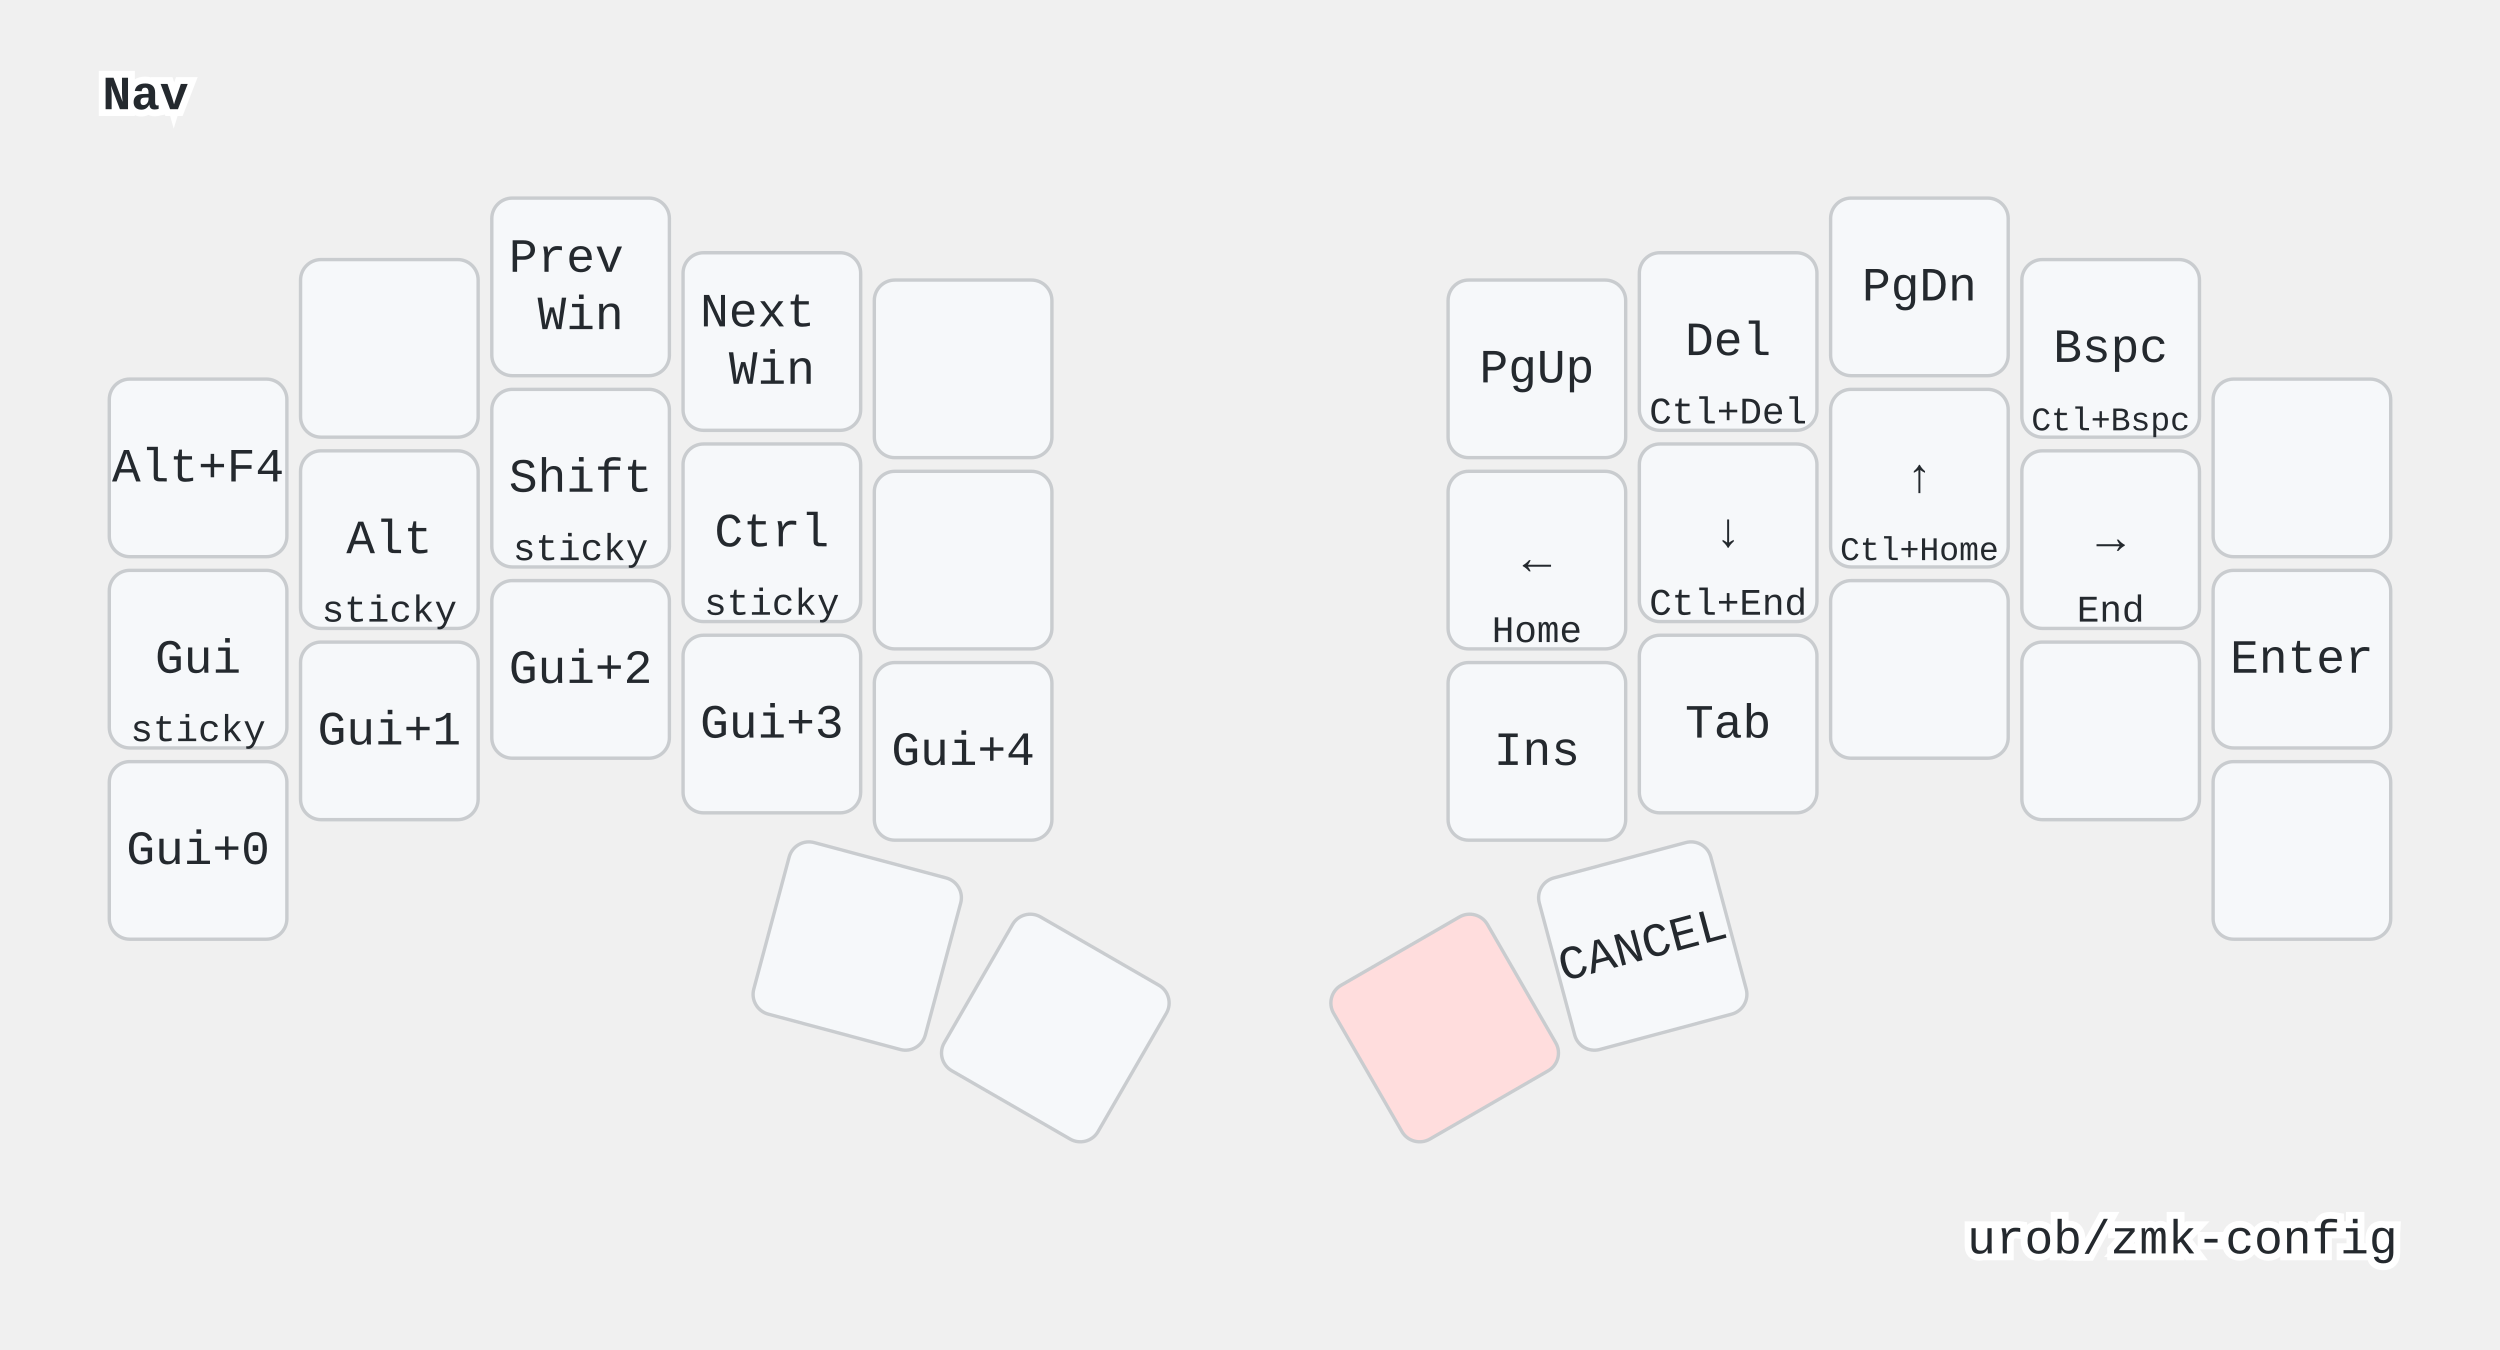
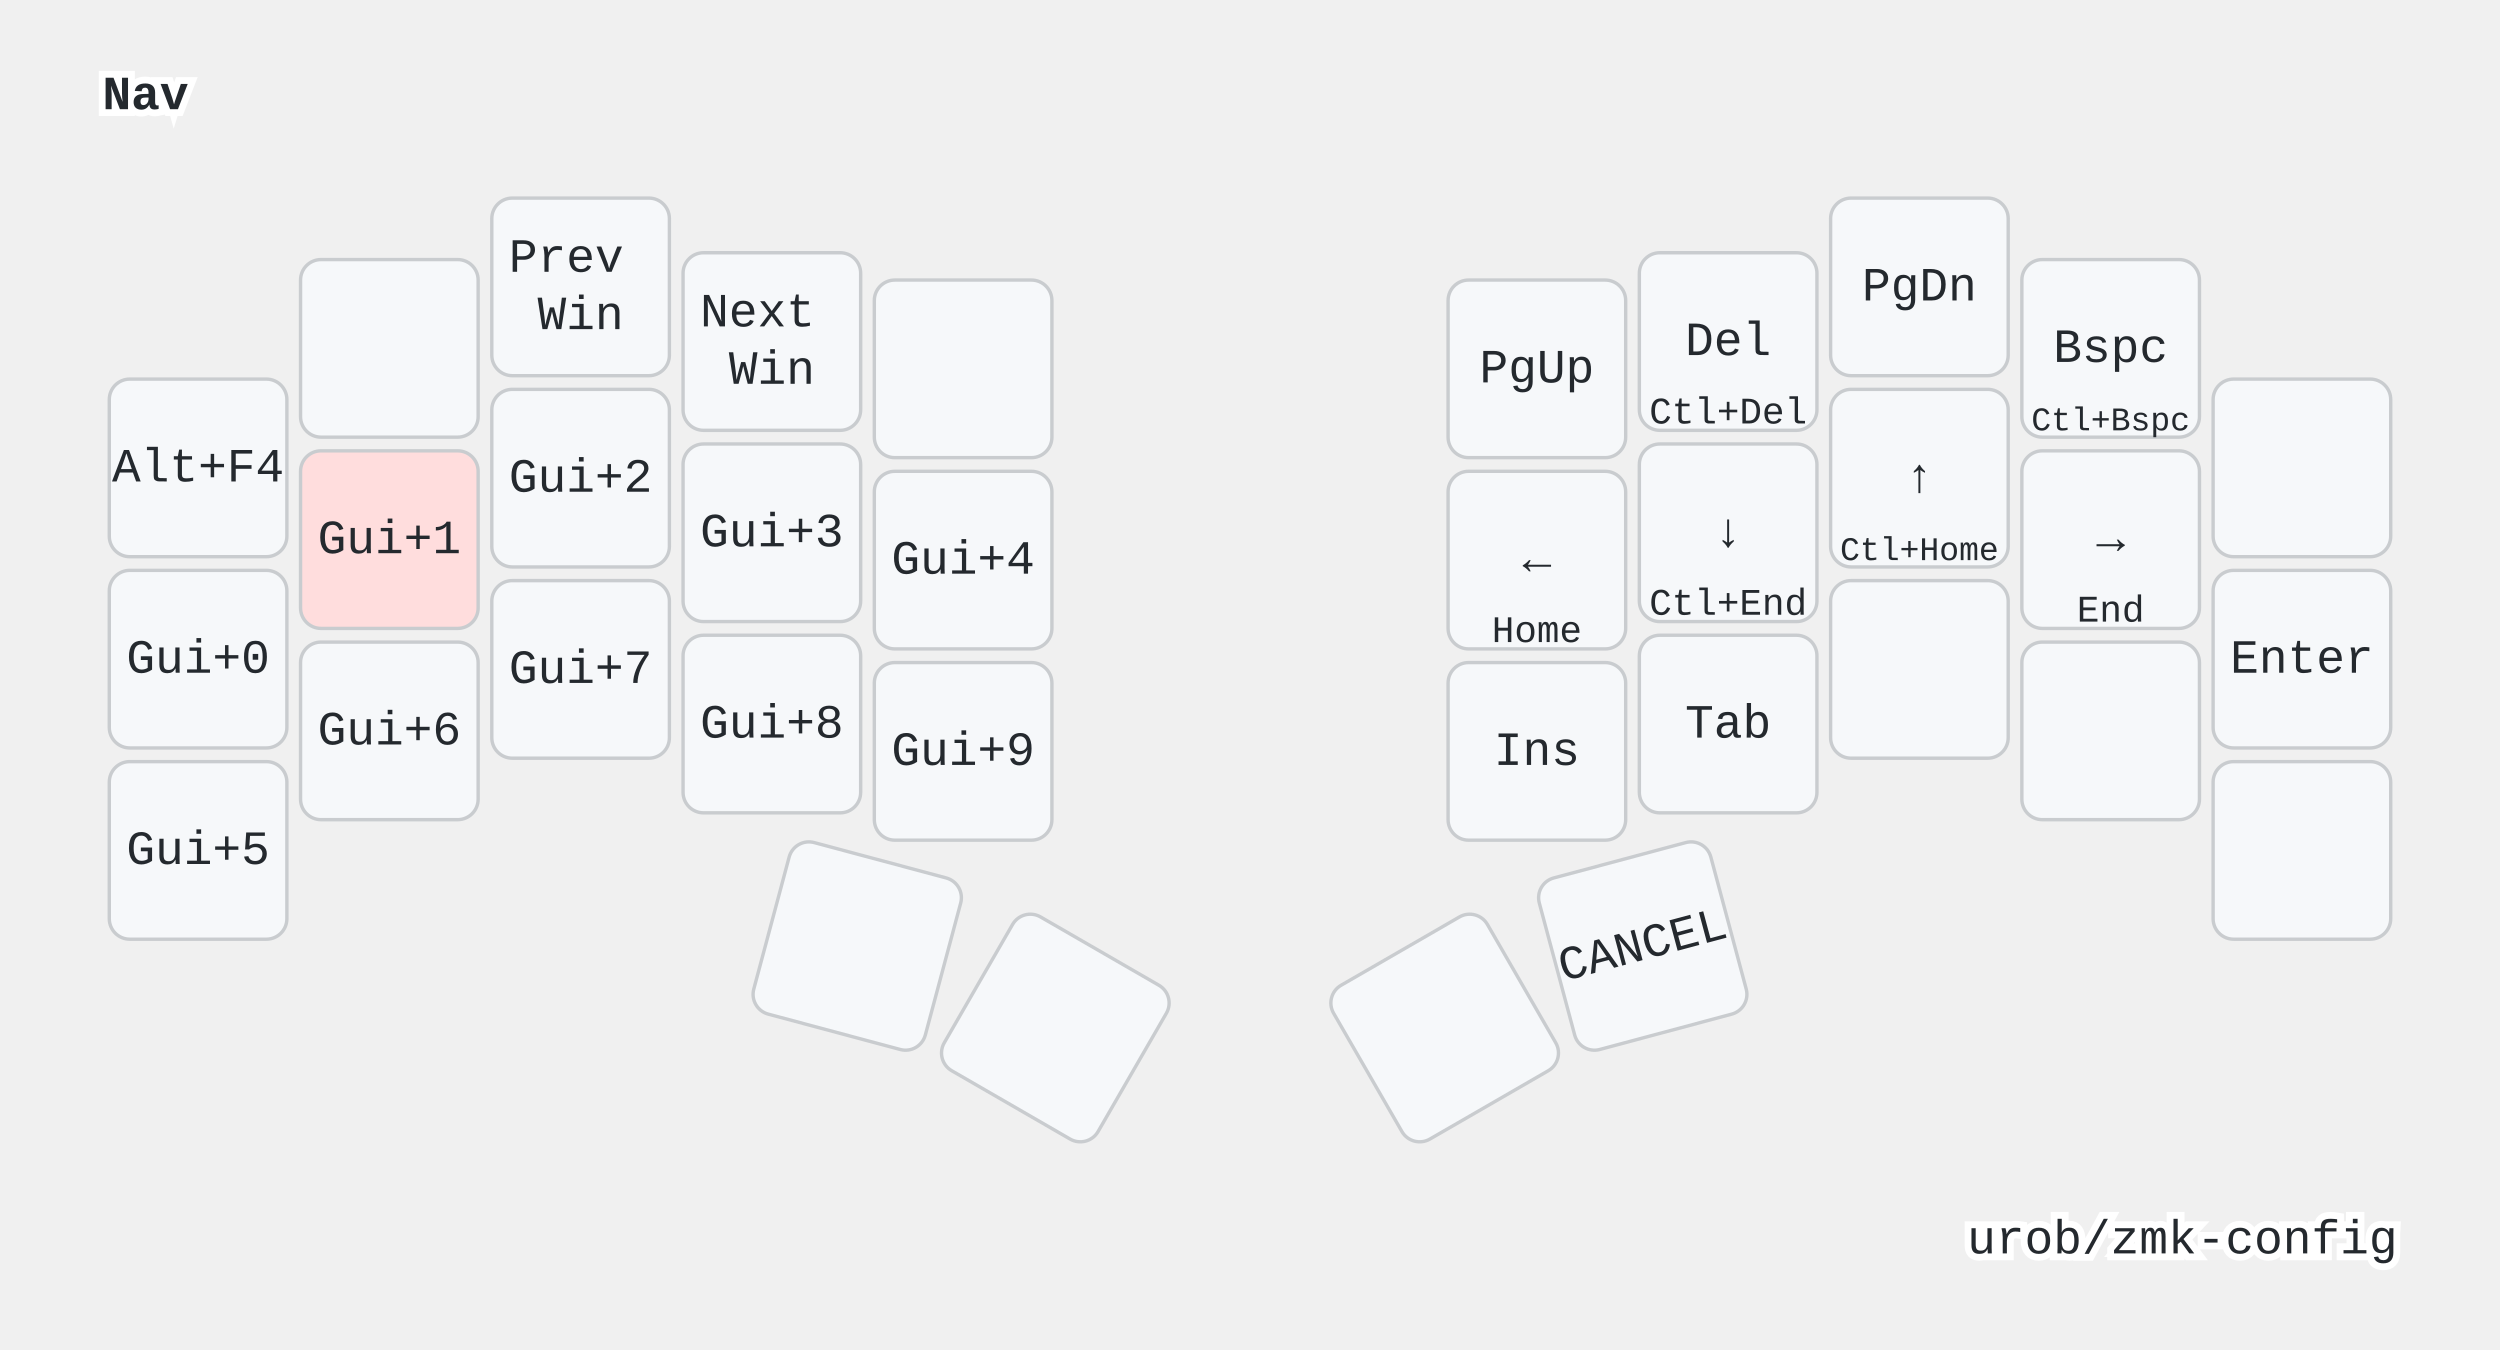
<svg xmlns="http://www.w3.org/2000/svg" width="732" height="395" viewBox="0 0 732 395" class="keymap">
  <defs>/* start glyphs */
<svg id="mdi:play-pause">
      <svg id="mdi-play-pause" viewBox="0 0 24 24">
        <path d="M3,5V19L11,12M13,19H16V5H13M18,5V19H21V5" />
      </svg>
    </svg>
    <svg id="mdi:skip-backward">
      <svg id="mdi-skip-backward" viewBox="0 0 24 24">
        <path d="M20,5V19L13,12M6,5V19H4V5M13,5V19L6,12" />
      </svg>
    </svg>
    <svg id="mdi:skip-forward">
      <svg id="mdi-skip-forward" viewBox="0 0 24 24">
        <path d="M4,5V19L11,12M18,5V19H20V5M11,5V19L18,12" />
      </svg>
    </svg>
    <svg id="mdi:volume-high">
      <svg id="mdi-volume-high" viewBox="0 0 24 24">
        <path d="M14,3.23V5.29C16.89,6.15 19,8.83 19,12C19,15.17 16.89,17.84 14,18.7V20.77C18,19.86 21,16.28 21,12C21,7.72 18,4.14 14,3.23M16.5,12C16.5,10.23 15.5,8.71 14,7.97V16C15.5,15.29 16.5,13.76 16.5,12M3,9V15H7L12,20V4L7,9H3Z" />
      </svg>
    </svg>
    <svg id="mdi:volume-medium">
      <svg id="mdi-volume-medium" viewBox="0 0 24 24">
        <path d="M5,9V15H9L14,20V4L9,9M18.5,12C18.5,10.23 17.5,8.71 16,7.97V16C17.5,15.29 18.5,13.76 18.5,12Z" />
      </svg>
    </svg>
    <svg id="mdi:volume-off">
      <svg id="mdi-volume-off" viewBox="0 0 24 24">
        <path d="M12,4L9.91,6.09L12,8.18M4.27,3L3,4.27L7.73,9H3V15H7L12,20V13.27L16.25,17.53C15.58,18.04 14.83,18.46 14,18.7V20.77C15.38,20.45 16.63,19.82 17.68,18.96L19.73,21L21,19.73L12,10.73M19,12C19,12.94 18.8,13.82 18.46,14.64L19.97,16.15C20.62,14.91 21,13.5 21,12C21,7.72 18,4.14 14,3.23V5.29C16.89,6.15 19,8.83 19,12M16.5,12C16.5,10.23 15.5,8.71 14,7.97V10.18L16.45,12.63C16.5,12.43 16.5,12.21 16.5,12Z" />
      </svg>
    </svg>
  </defs>/* end glyphs */
<style>/* inherit to force styles through use tags */
svg path {
    fill: inherit;
}

/* font and background color specifications */
svg.keymap {
    font-family: SFMono-Regular,Consolas,Liberation Mono,Menlo,monospace;
    font-size: 14px;
    font-kerning: normal;
    text-rendering: optimizeLegibility;
    fill: #24292e;
}

/* default key styling */
rect.key {
    fill: #f6f8fa;
}

rect.key, rect.combo {
    stroke: #c9cccf;
    stroke-width: 1;
}

/* default key side styling, only used is draw_key_sides is set */
rect.side {
    filter: brightness(90%);
}

/* color accent for combo boxes */
rect.combo, rect.combo-separate {
    fill: #cdf;
}

/* color accent for held keys */
rect.held, rect.combo.held {
    fill: #fdd;
}

/* color accent for ghost (optional) keys */
rect.ghost, rect.combo.ghost {
    stroke-dasharray: 4, 4;
    stroke-width: 2;
}

text {
    text-anchor: middle;
    dominant-baseline: middle;
}

/* styling for layer labels */
text.label {
    font-weight: bold;
    text-anchor: start;
    stroke: white;
    stroke-width: 4;
    paint-order: stroke;
}

/* styling for optional footer */
text.footer {
    text-anchor: end;
    dominant-baseline: auto;
    stroke: white;
    stroke-width: 4;
    paint-order: stroke;
}

/* styling for combo tap, and key non-tap label text */
text.combo, text.hold, text.shifted, text.left, text.right {
    font-size: 11px;
}

text.hold {
    text-anchor: middle;
    dominant-baseline: auto;
}

text.shifted {
    text-anchor: middle;
    dominant-baseline: hanging;
}

text.left {
    text-anchor: start;
}

text.right {
    text-anchor: end;
}

text.layer-activator {
    text-decoration: underline;
}

/* styling for hold/shifted label text in combo box */
text.combo.hold, text.combo.shifted, text.combo.left, text.combo.right {
    font-size: 8px;
}

/* lighter symbol for transparent keys */
text.trans {
    fill: #7b7e81;
}

/* styling for combo dendrons */
path.combo {
    stroke-width: 1;
    stroke: gray;
    fill: none;
}

/* Start Tabler Icons Cleanup */
/* cannot use height/width with glyphs */
.icon-tabler &gt; path {
    fill: inherit;
    stroke: inherit;
    stroke-width: 2;
}
/* hide tabler's default box */
.icon-tabler &gt; path[stroke="none"][fill="none"] {
    visibility: hidden;
}
/* End Tabler Icons Cleanup */

@media (prefers-color-scheme: dark) {
svg.keymap { fill: #d1d6db; }
rect.key { fill: #3f4750; }
rect.key, rect.combo { stroke: #60666c; }
rect.combo, rect.combo-separate { fill: #1f3d7a; }
rect.held, rect.combo.held { fill: #854747; }
text.label, text.footer { stroke: black; }
text.trans { fill: #7e8184; }
path.combo { stroke: #7f7f7f; }

}</style>
  <g transform="translate(30, 0)" class="layer-Nav">
    <text x="0" y="28" class="label" id="Nav">Nav</text>
    <g transform="translate(0, 56)">
      <g transform="translate(28, 81)" class="key keypos-0">
        <rect rx="6" ry="6" x="-26" y="-26" width="52" height="52" class="key" />
        <text x="0" y="0" class="key tap">Alt+F4</text>
      </g>
      <g transform="translate(84, 46)" class="key trans keypos-1">
        <rect rx="6" ry="6" x="-26" y="-26" width="52" height="52" class="key trans" />
      </g>
      <g transform="translate(140, 28)" class="key keypos-2">
        <rect rx="6" ry="6" x="-26" y="-26" width="52" height="52" class="key" />
        <text x="0" y="0" class="key tap">
          <tspan x="0" dy="-0.6em">Prev</tspan>
          <tspan x="0" dy="1.2em">Win</tspan>
        </text>
      </g>
      <g transform="translate(196, 44)" class="key keypos-3">
        <rect rx="6" ry="6" x="-26" y="-26" width="52" height="52" class="key" />
        <text x="0" y="0" class="key tap">
          <tspan x="0" dy="-0.6em">Next</tspan>
          <tspan x="0" dy="1.2em">Win</tspan>
        </text>
      </g>
      <g transform="translate(252, 52)" class="key trans keypos-4">
        <rect rx="6" ry="6" x="-26" y="-26" width="52" height="52" class="key trans" />
      </g>
      <g transform="translate(420, 52)" class="key keypos-5">
        <rect rx="6" ry="6" x="-26" y="-26" width="52" height="52" class="key" />
        <text x="0" y="0" class="key tap">PgUp</text>
      </g>
      <g transform="translate(476, 44)" class="key keypos-6">
        <rect rx="6" ry="6" x="-26" y="-26" width="52" height="52" class="key" />
        <text x="0" y="0" class="key tap">Del</text>
        <text x="0" y="24" class="key hold">Ctl+Del</text>
      </g>
      <g transform="translate(532, 28)" class="key keypos-7">
        <rect rx="6" ry="6" x="-26" y="-26" width="52" height="52" class="key" />
        <text x="0" y="0" class="key tap">PgDn</text>
      </g>
      <g transform="translate(588, 46)" class="key keypos-8">
        <rect rx="6" ry="6" x="-26" y="-26" width="52" height="52" class="key" />
        <text x="0" y="0" class="key tap">Bspc</text>
        <text x="0" y="24" class="key hold">
          <tspan style="font-size: 88%">Ctl+Bspc</tspan>
        </text>
      </g>
      <g transform="translate(644, 81)" class="key trans keypos-9">
        <rect rx="6" ry="6" x="-26" y="-26" width="52" height="52" class="key trans" />
      </g>
      <g transform="translate(28, 137)" class="key keypos-10">
        <rect rx="6" ry="6" x="-26" y="-26" width="52" height="52" class="key" />
-         <text x="0" y="0" class="key tap">Gui</text>
-         <text x="0" y="24" class="key hold">sticky</text>
-       </g>
-       <g transform="translate(84, 102)" class="key keypos-11">
-         <rect rx="6" ry="6" x="-26" y="-26" width="52" height="52" class="key" />
-         <text x="0" y="0" class="key tap">Alt</text>
-         <text x="0" y="24" class="key hold">sticky</text>
+         <text x="0" y="0" class="key tap">Gui+0</text>
+       </g>
+       <g transform="translate(84, 102)" class="key held keypos-11">
+         <rect rx="6" ry="6" x="-26" y="-26" width="52" height="52" class="key held" />
+         <text x="0" y="0" class="key held tap">Gui+1</text>
      </g>
      <g transform="translate(140, 84)" class="key keypos-12">
        <rect rx="6" ry="6" x="-26" y="-26" width="52" height="52" class="key" />
-         <text x="0" y="0" class="key tap">Shift</text>
-         <text x="0" y="24" class="key hold">sticky</text>
+         <text x="0" y="0" class="key tap">Gui+2</text>
      </g>
      <g transform="translate(196, 100)" class="key keypos-13">
        <rect rx="6" ry="6" x="-26" y="-26" width="52" height="52" class="key" />
-         <text x="0" y="0" class="key tap">Ctrl</text>
-         <text x="0" y="24" class="key hold">sticky</text>
-       </g>
-       <g transform="translate(252, 108)" class="key trans keypos-14">
-         <rect rx="6" ry="6" x="-26" y="-26" width="52" height="52" class="key trans" />
+         <text x="0" y="0" class="key tap">Gui+3</text>
+       </g>
+       <g transform="translate(252, 108)" class="key keypos-14">
+         <rect rx="6" ry="6" x="-26" y="-26" width="52" height="52" class="key" />
+         <text x="0" y="0" class="key tap">Gui+4</text>
      </g>
      <g transform="translate(420, 108)" class="key keypos-15">
        <rect rx="6" ry="6" x="-26" y="-26" width="52" height="52" class="key" />
        <text x="0" y="0" class="key tap">←</text>
        <text x="0" y="24" class="key hold">Home</text>
      </g>
      <g transform="translate(476, 100)" class="key keypos-16">
        <rect rx="6" ry="6" x="-26" y="-26" width="52" height="52" class="key" />
        <text x="0" y="0" class="key tap">↓</text>
        <text x="0" y="24" class="key hold">Ctl+End</text>
      </g>
      <g transform="translate(532, 84)" class="key keypos-17">
        <rect rx="6" ry="6" x="-26" y="-26" width="52" height="52" class="key" />
        <text x="0" y="0" class="key tap">↑</text>
        <text x="0" y="24" class="key hold">
          <tspan style="font-size: 88%">Ctl+Home</tspan>
        </text>
      </g>
      <g transform="translate(588, 102)" class="key keypos-18">
        <rect rx="6" ry="6" x="-26" y="-26" width="52" height="52" class="key" />
        <text x="0" y="0" class="key tap">→</text>
        <text x="0" y="24" class="key hold">End</text>
      </g>
      <g transform="translate(644, 137)" class="key keypos-19">
        <rect rx="6" ry="6" x="-26" y="-26" width="52" height="52" class="key" />
        <text x="0" y="0" class="key tap">Enter</text>
      </g>
      <g transform="translate(28, 193)" class="key keypos-20">
        <rect rx="6" ry="6" x="-26" y="-26" width="52" height="52" class="key" />
-         <text x="0" y="0" class="key tap">Gui+0</text>
+         <text x="0" y="0" class="key tap">Gui+5</text>
      </g>
      <g transform="translate(84, 158)" class="key keypos-21">
        <rect rx="6" ry="6" x="-26" y="-26" width="52" height="52" class="key" />
-         <text x="0" y="0" class="key tap">Gui+1</text>
+         <text x="0" y="0" class="key tap">Gui+6</text>
      </g>
      <g transform="translate(140, 140)" class="key keypos-22">
        <rect rx="6" ry="6" x="-26" y="-26" width="52" height="52" class="key" />
-         <text x="0" y="0" class="key tap">Gui+2</text>
+         <text x="0" y="0" class="key tap">Gui+7</text>
      </g>
      <g transform="translate(196, 156)" class="key keypos-23">
        <rect rx="6" ry="6" x="-26" y="-26" width="52" height="52" class="key" />
-         <text x="0" y="0" class="key tap">Gui+3</text>
+         <text x="0" y="0" class="key tap">Gui+8</text>
      </g>
      <g transform="translate(252, 164)" class="key keypos-24">
        <rect rx="6" ry="6" x="-26" y="-26" width="52" height="52" class="key" />
-         <text x="0" y="0" class="key tap">Gui+4</text>
+         <text x="0" y="0" class="key tap">Gui+9</text>
      </g>
      <g transform="translate(420, 164)" class="key keypos-25">
        <rect rx="6" ry="6" x="-26" y="-26" width="52" height="52" class="key" />
        <text x="0" y="0" class="key tap">Ins</text>
      </g>
      <g transform="translate(476, 156)" class="key keypos-26">
        <rect rx="6" ry="6" x="-26" y="-26" width="52" height="52" class="key" />
        <text x="0" y="0" class="key tap">Tab</text>
      </g>
      <g transform="translate(532, 140)" class="key trans keypos-27">
        <rect rx="6" ry="6" x="-26" y="-26" width="52" height="52" class="key trans" />
      </g>
      <g transform="translate(588, 158)" class="key trans keypos-28">
        <rect rx="6" ry="6" x="-26" y="-26" width="52" height="52" class="key trans" />
      </g>
      <g transform="translate(644, 193)" class="key trans keypos-29">
        <rect rx="6" ry="6" x="-26" y="-26" width="52" height="52" class="key trans" />
      </g>
      <g transform="translate(221, 221) rotate(15.0)" class="key trans keypos-30">
        <rect rx="6" ry="6" x="-26" y="-26" width="52" height="52" class="key trans" />
      </g>
      <g transform="translate(279, 245) rotate(30.0)" class="key trans keypos-31">
        <rect rx="6" ry="6" x="-26" y="-26" width="52" height="52" class="key trans" />
      </g>
-       <g transform="translate(393, 245) rotate(-30.0)" class="key held keypos-32">
-         <rect rx="6" ry="6" x="-26" y="-26" width="52" height="52" class="key held" />
+       <g transform="translate(393, 245) rotate(-30.0)" class="key trans keypos-32">
+         <rect rx="6" ry="6" x="-26" y="-26" width="52" height="52" class="key trans" />
      </g>
      <g transform="translate(451, 221) rotate(-15.0)" class="key keypos-33">
        <rect rx="6" ry="6" x="-26" y="-26" width="52" height="52" class="key" />
        <text x="0" y="0" class="key tap">CANCEL</text>
      </g>
    </g>
  </g>
  <text x="702.0" y="367.0" class="footer">urob/zmk-config</text>
</svg>
